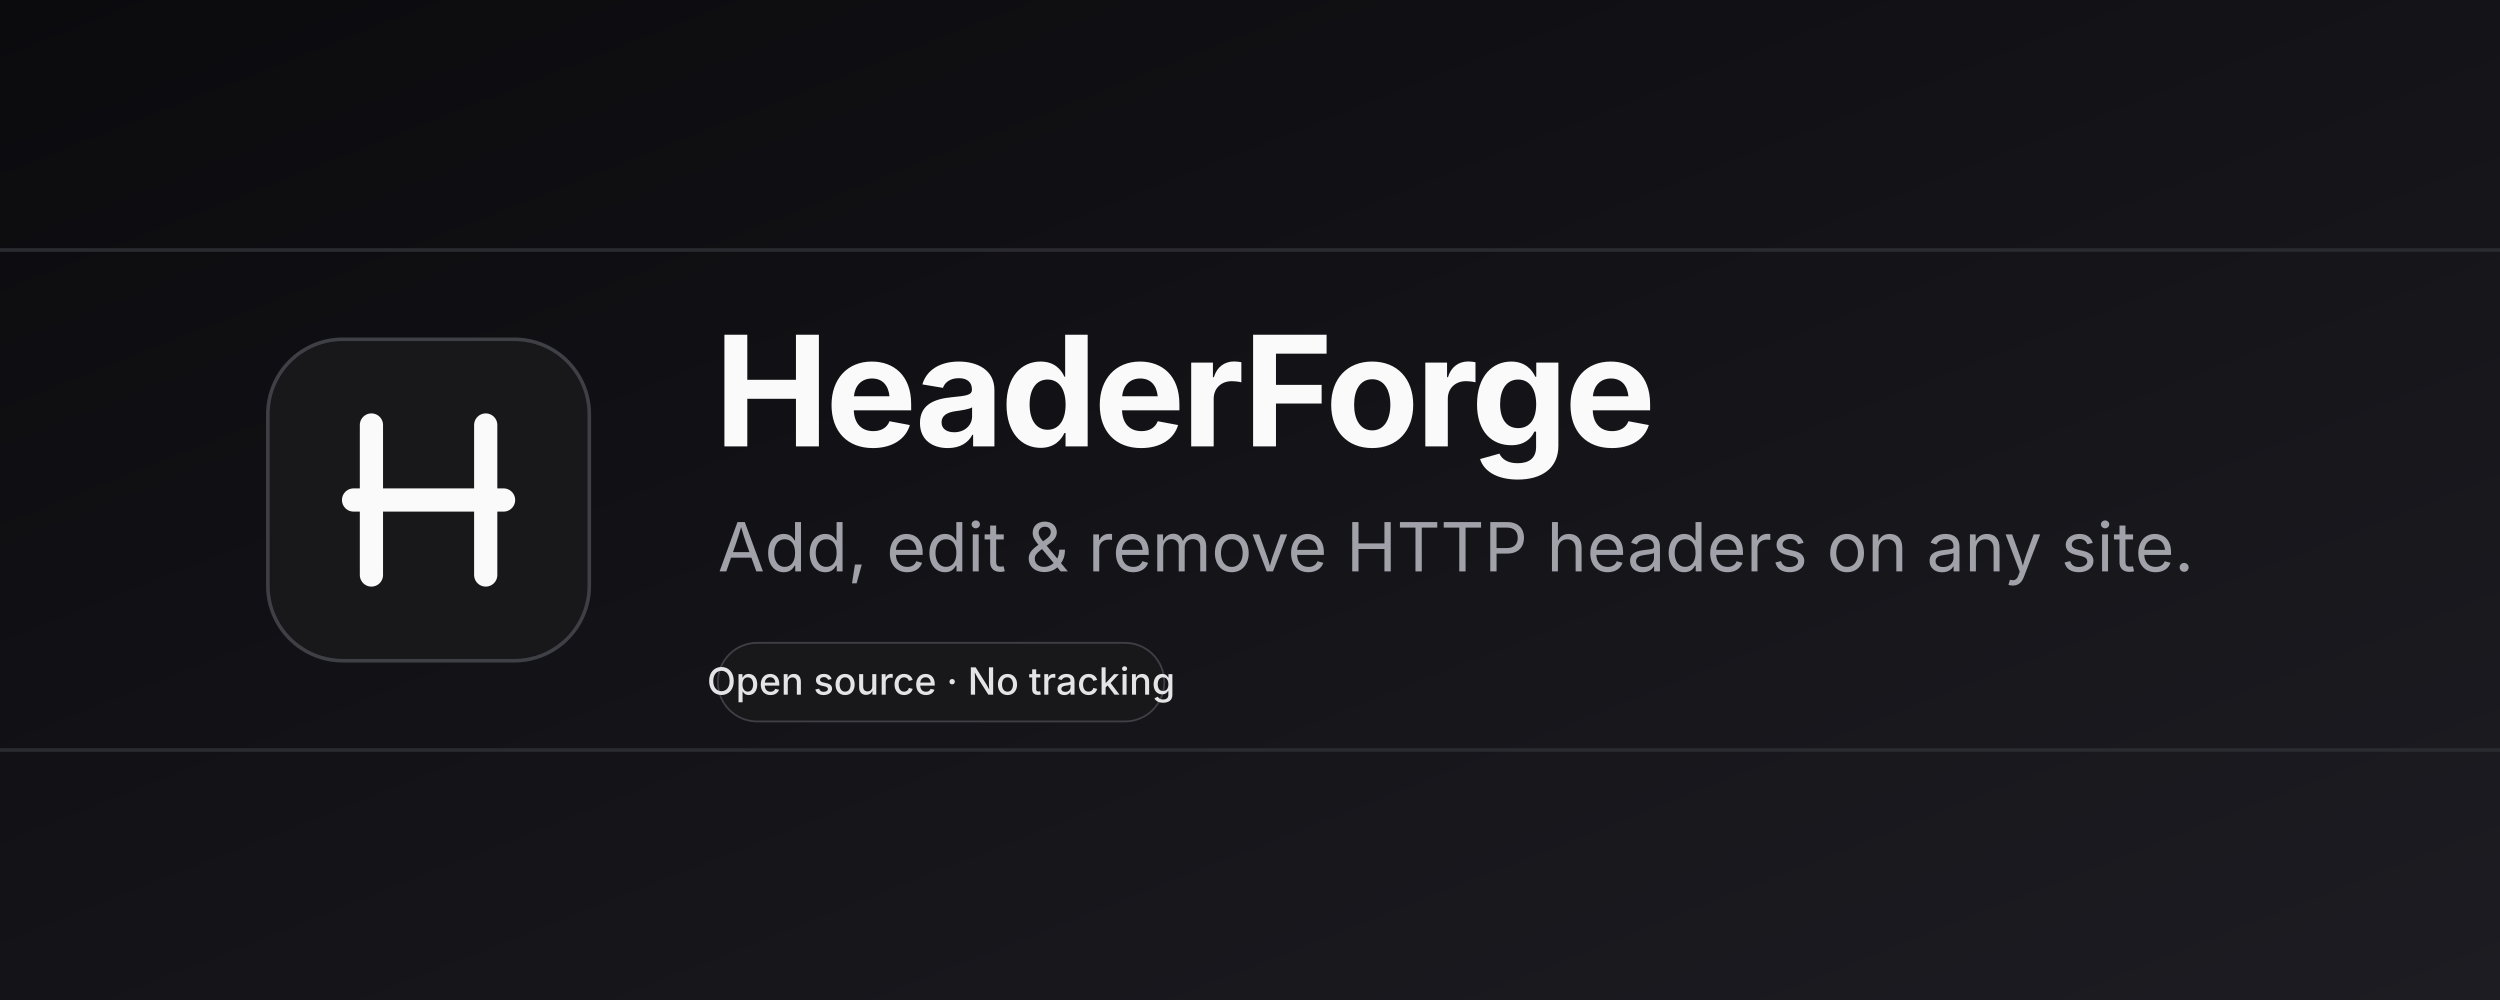
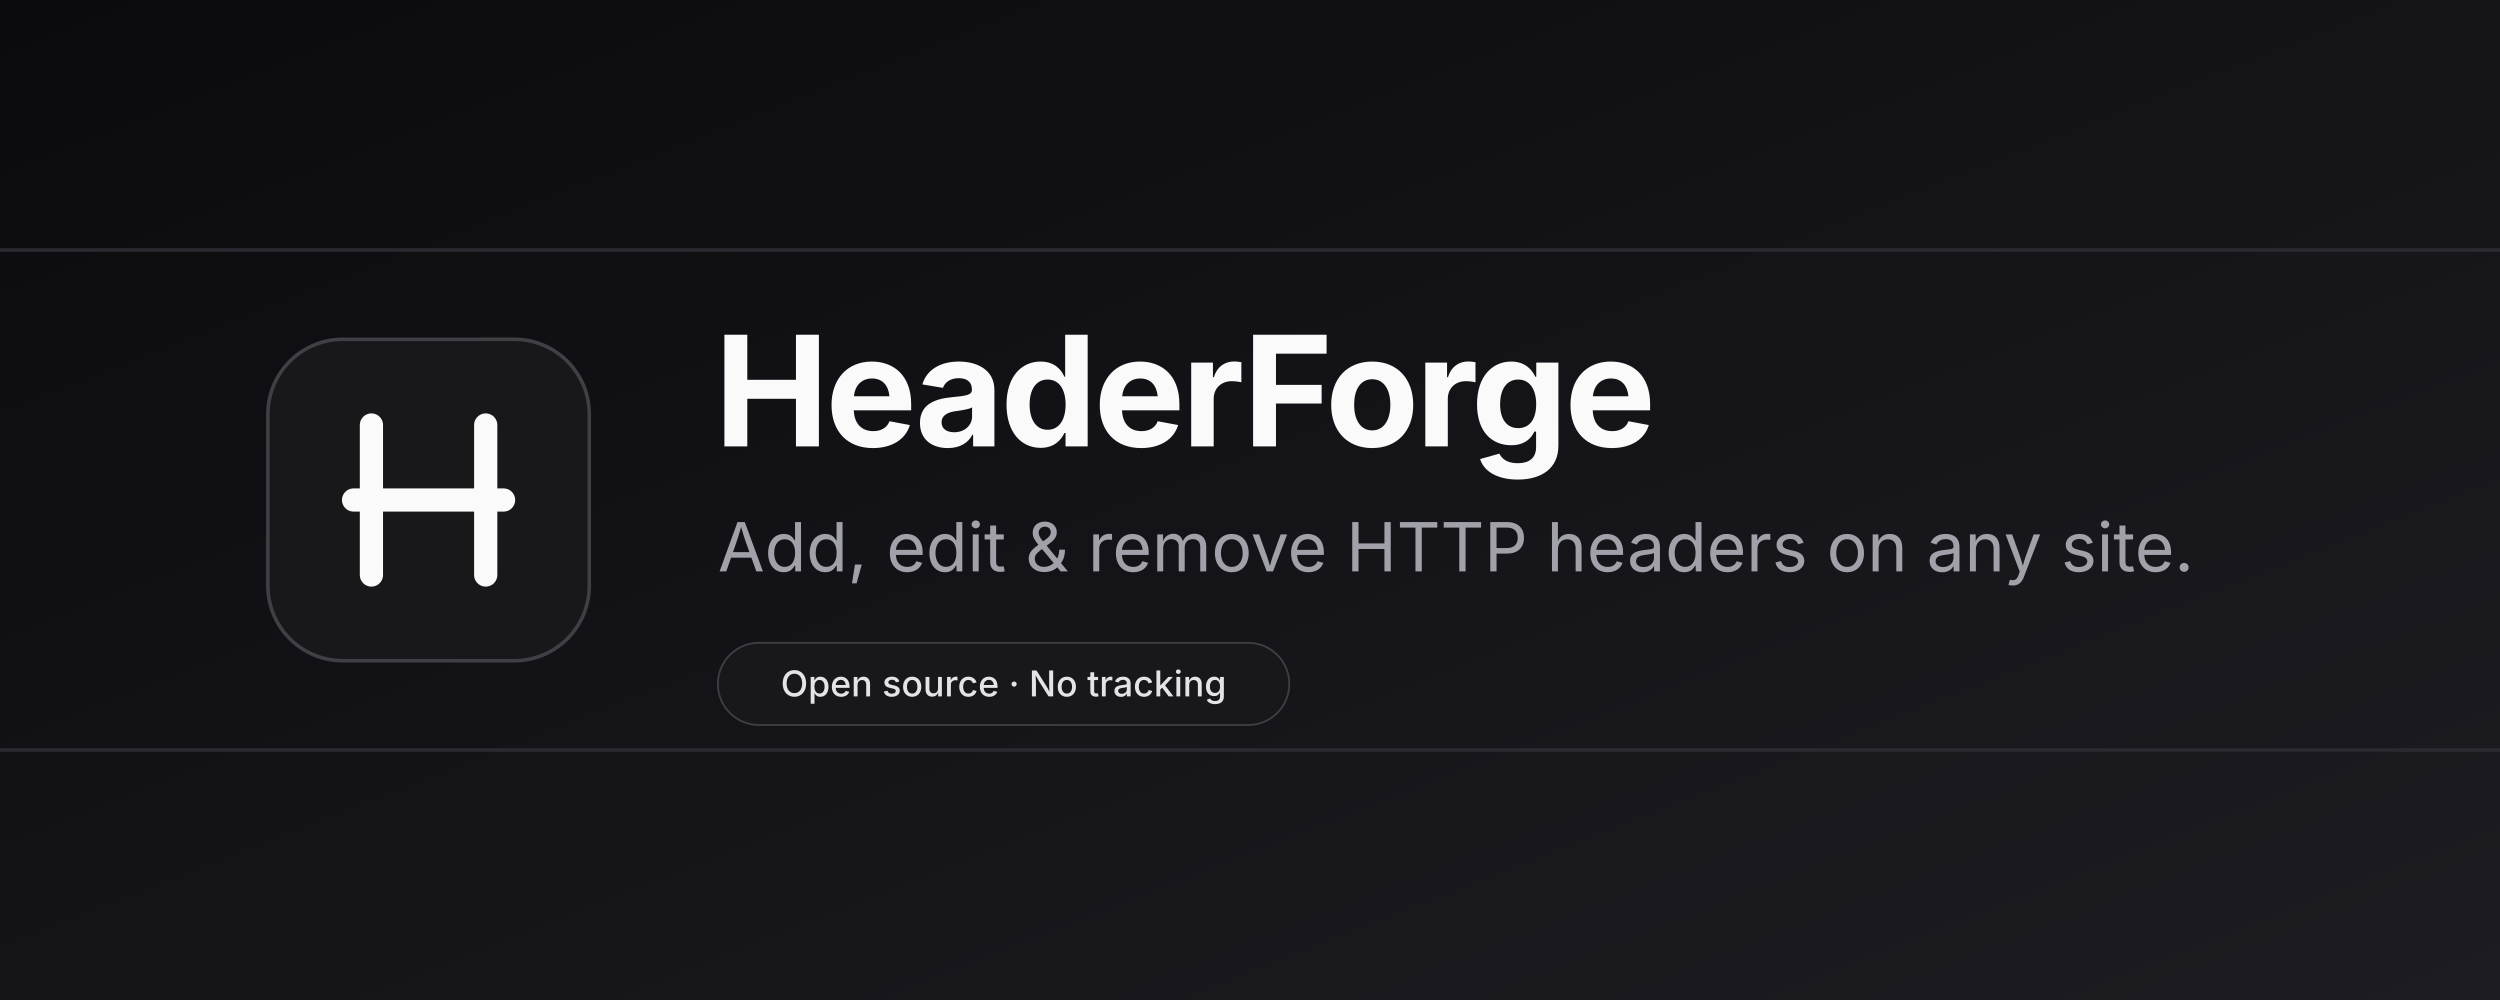
<svg xmlns="http://www.w3.org/2000/svg" width="1400" height="560" viewBox="0 0 1400 560">
  <defs>
    <linearGradient id="bg" x1="0" y1="0" x2="1" y2="1">
      <stop offset="0" stop-color="#0b0b0e" />
      <stop offset="1" stop-color="#1c1c22" />
    </linearGradient>
  </defs>
  <rect width="1400" height="560" fill="url(#bg)" />
  <g stroke="#2a2a31" stroke-width="2">
    <line x1="0" y1="140" x2="1400" y2="140" />
    <line x1="0" y1="420" x2="1400" y2="420" />
  </g>
  <g transform="translate(150,190)">
    <rect width="180" height="180" rx="42" fill="#18181b" stroke="#3f3f46" stroke-width="2" />
    <g fill="none" stroke="#fafafa" stroke-width="13" stroke-linecap="round">
      <path d="M58 48 V132" />
      <path d="M122 48 V132" />
      <path d="M48 90 H132" />
    </g>
  </g>
  <g transform="translate(400,0)" font-family="Inter, Segoe UI, Helvetica, Arial, sans-serif">
    <text x="0" y="250" fill="#fafafa" font-size="86" font-weight="700" letter-spacing="-2">HeaderForge</text>
    <text x="2" y="320" fill="#a1a1aa" font-size="38" font-weight="400">Add, edit &amp; remove HTTP headers on any site.</text>
    <g transform="translate(2,360)">
-       <rect x="0" y="0" width="250" height="44" rx="22" fill="#18181b" stroke="#3f3f46" />
-       <text x="125" y="29" fill="#e4e4e7" font-size="21" font-weight="500" text-anchor="middle">Open source · No tracking</text>
+       <rect x="0" y="0" width="320" height="46" rx="23" fill="#18181b" stroke="#3f3f46" />
+       <text x="160" y="30" fill="#e4e4e7" font-size="20" font-weight="500" text-anchor="middle">Open source · No tracking</text>
    </g>
  </g>
</svg>
